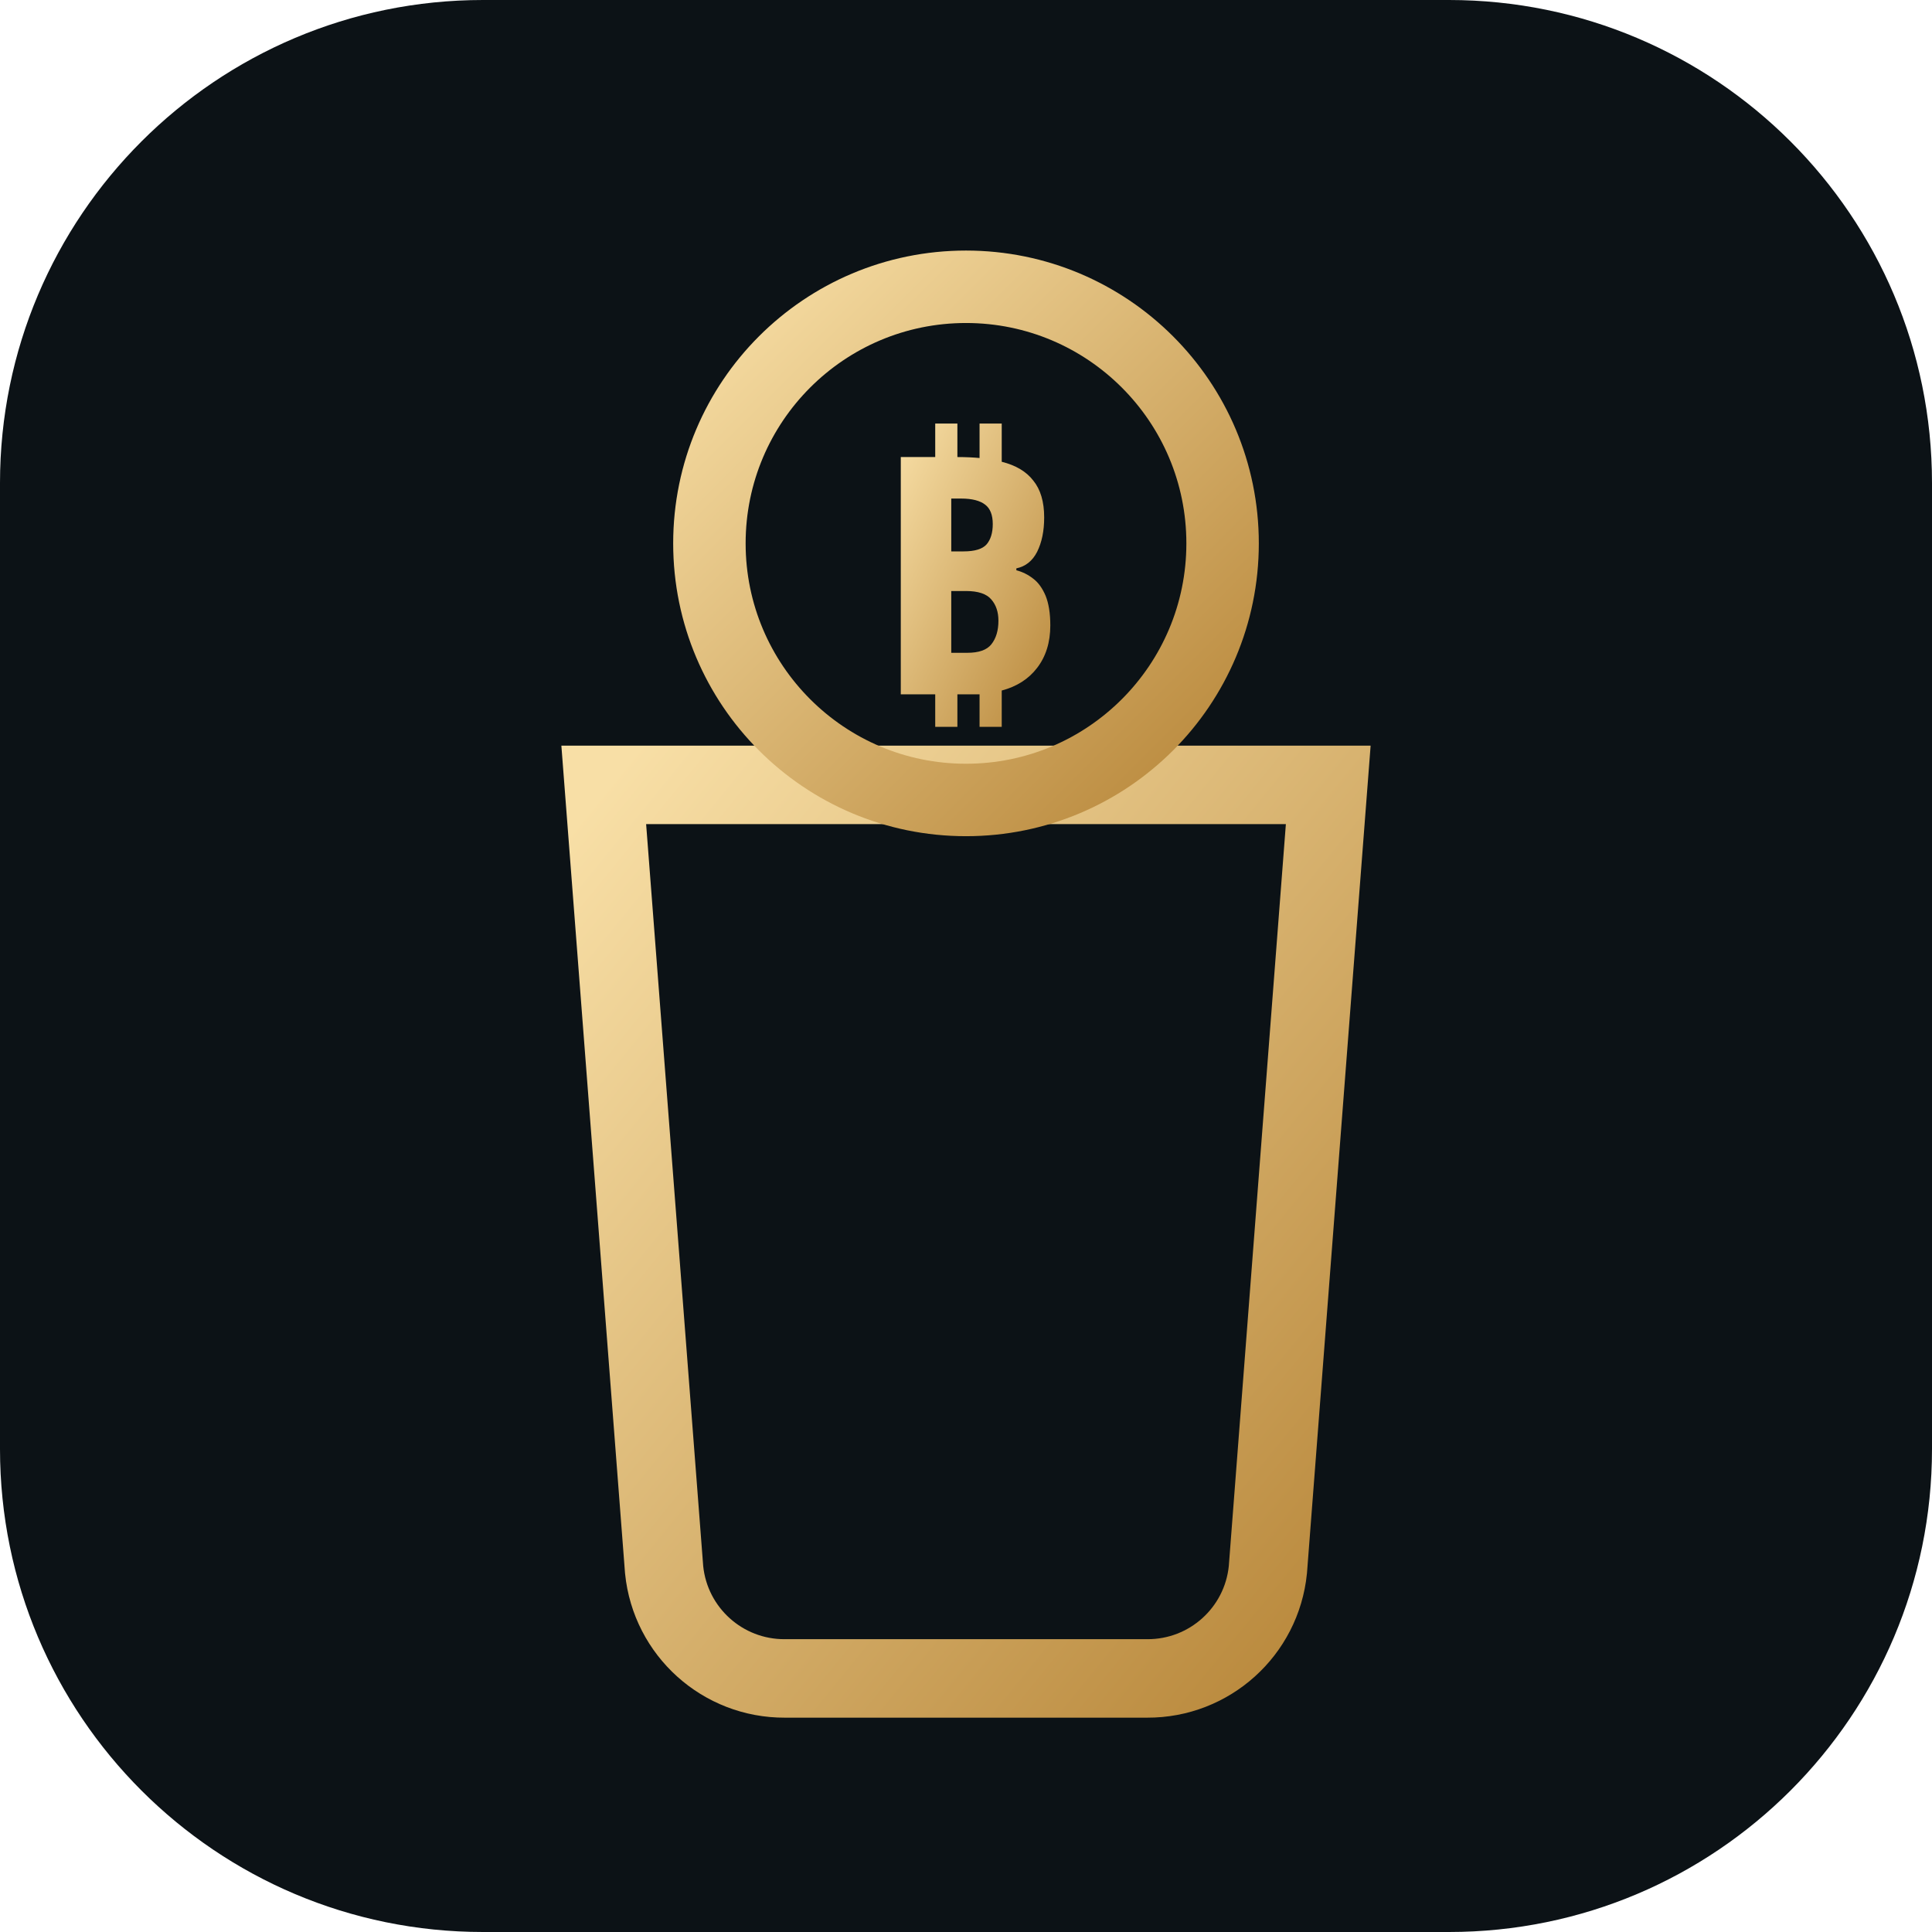
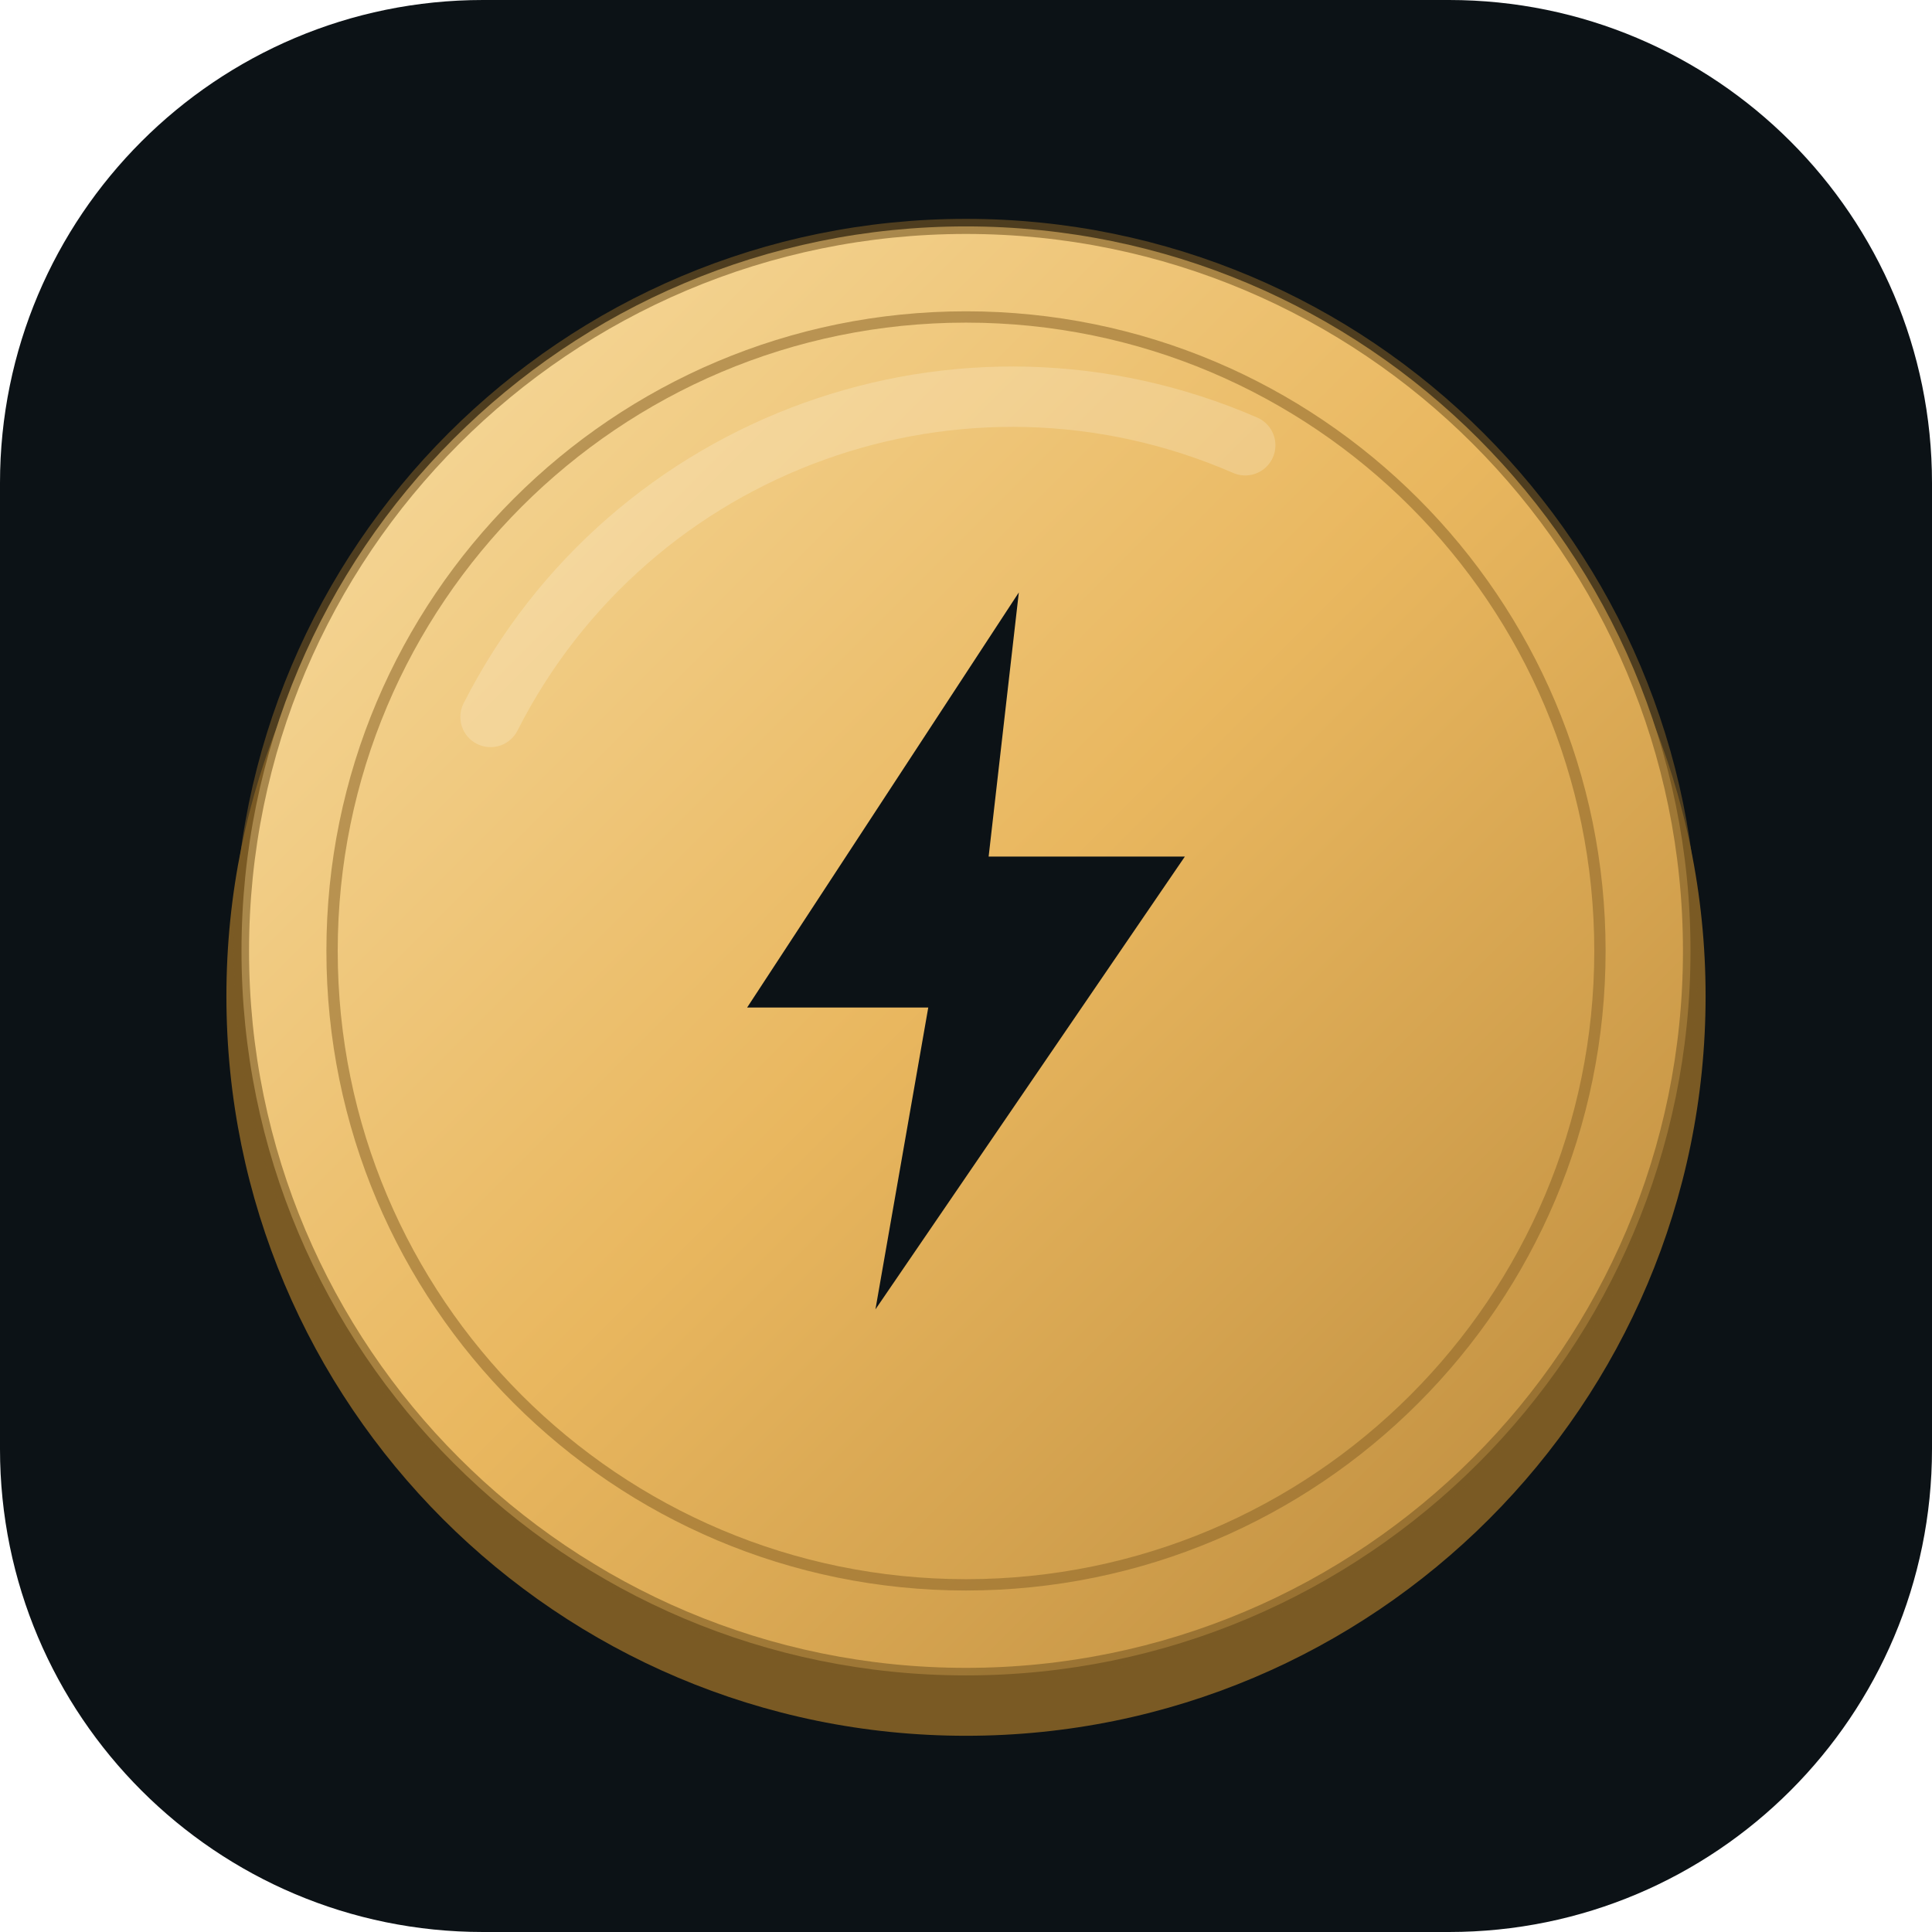
- <svg xmlns="http://www.w3.org/2000/svg" viewBox="0 0 64 64">
+ <svg xmlns="http://www.w3.org/2000/svg" viewBox="0 0 512 512">
  <defs>
-     <linearGradient id="g" x1="0" y1="0" x2="1" y2="1">
+     <linearGradient id="coinGrad" x1="0" y1="0" x2="1" y2="1">
      <stop offset="0" stop-color="#f8dfa6" />
+       <stop offset="0.5" stop-color="#e9b75f" />
      <stop offset="1" stop-color="#b8873a" />
    </linearGradient>
  </defs>
-   <rect width="64" height="64" rx="16" fill="#0c1216" />
-   <path d="M20 26h24l-2 26a4 4 0 0 1-4 3.6H26a4 4 0 0 1-4-3.6z" fill="none" stroke="url(#g)" stroke-width="2.6" />
-   <path d="M18 26h28" stroke="url(#g)" stroke-width="2.6" stroke-linecap="round" />
-   <circle cx="32" cy="18" r="8.5" fill="none" stroke="url(#g)" stroke-width="2.4" />
-   <text x="32" y="23" font-size="11" font-weight="800" text-anchor="middle" fill="url(#g)" font-family="Avenir Next,sans-serif">₿</text>
+   <rect width="512" height="512" rx="128" fill="#0c1216" />
+   <circle cx="256" cy="264" r="196" fill="#7a5a24" />
+   <circle cx="256" cy="252" r="192" fill="url(#coinGrad)" />
+   <circle cx="256" cy="252" r="168" fill="none" stroke="#8a6528" stroke-width="3" opacity="0.55" />
+   <circle cx="256" cy="252" r="192" fill="none" stroke="#7a5a24" stroke-width="4" opacity="0.6" />
+   <path d="M 130 190 A 155 155 0 0 1 330 118" stroke="#fffceb" stroke-width="16" fill="none" opacity="0.22" stroke-linecap="round" />
+   <path d="M 270,157 L 198,267 L 246,267 L 232,347 L 314,227 L 262,227 Z" fill="#0c1216" />
</svg>
